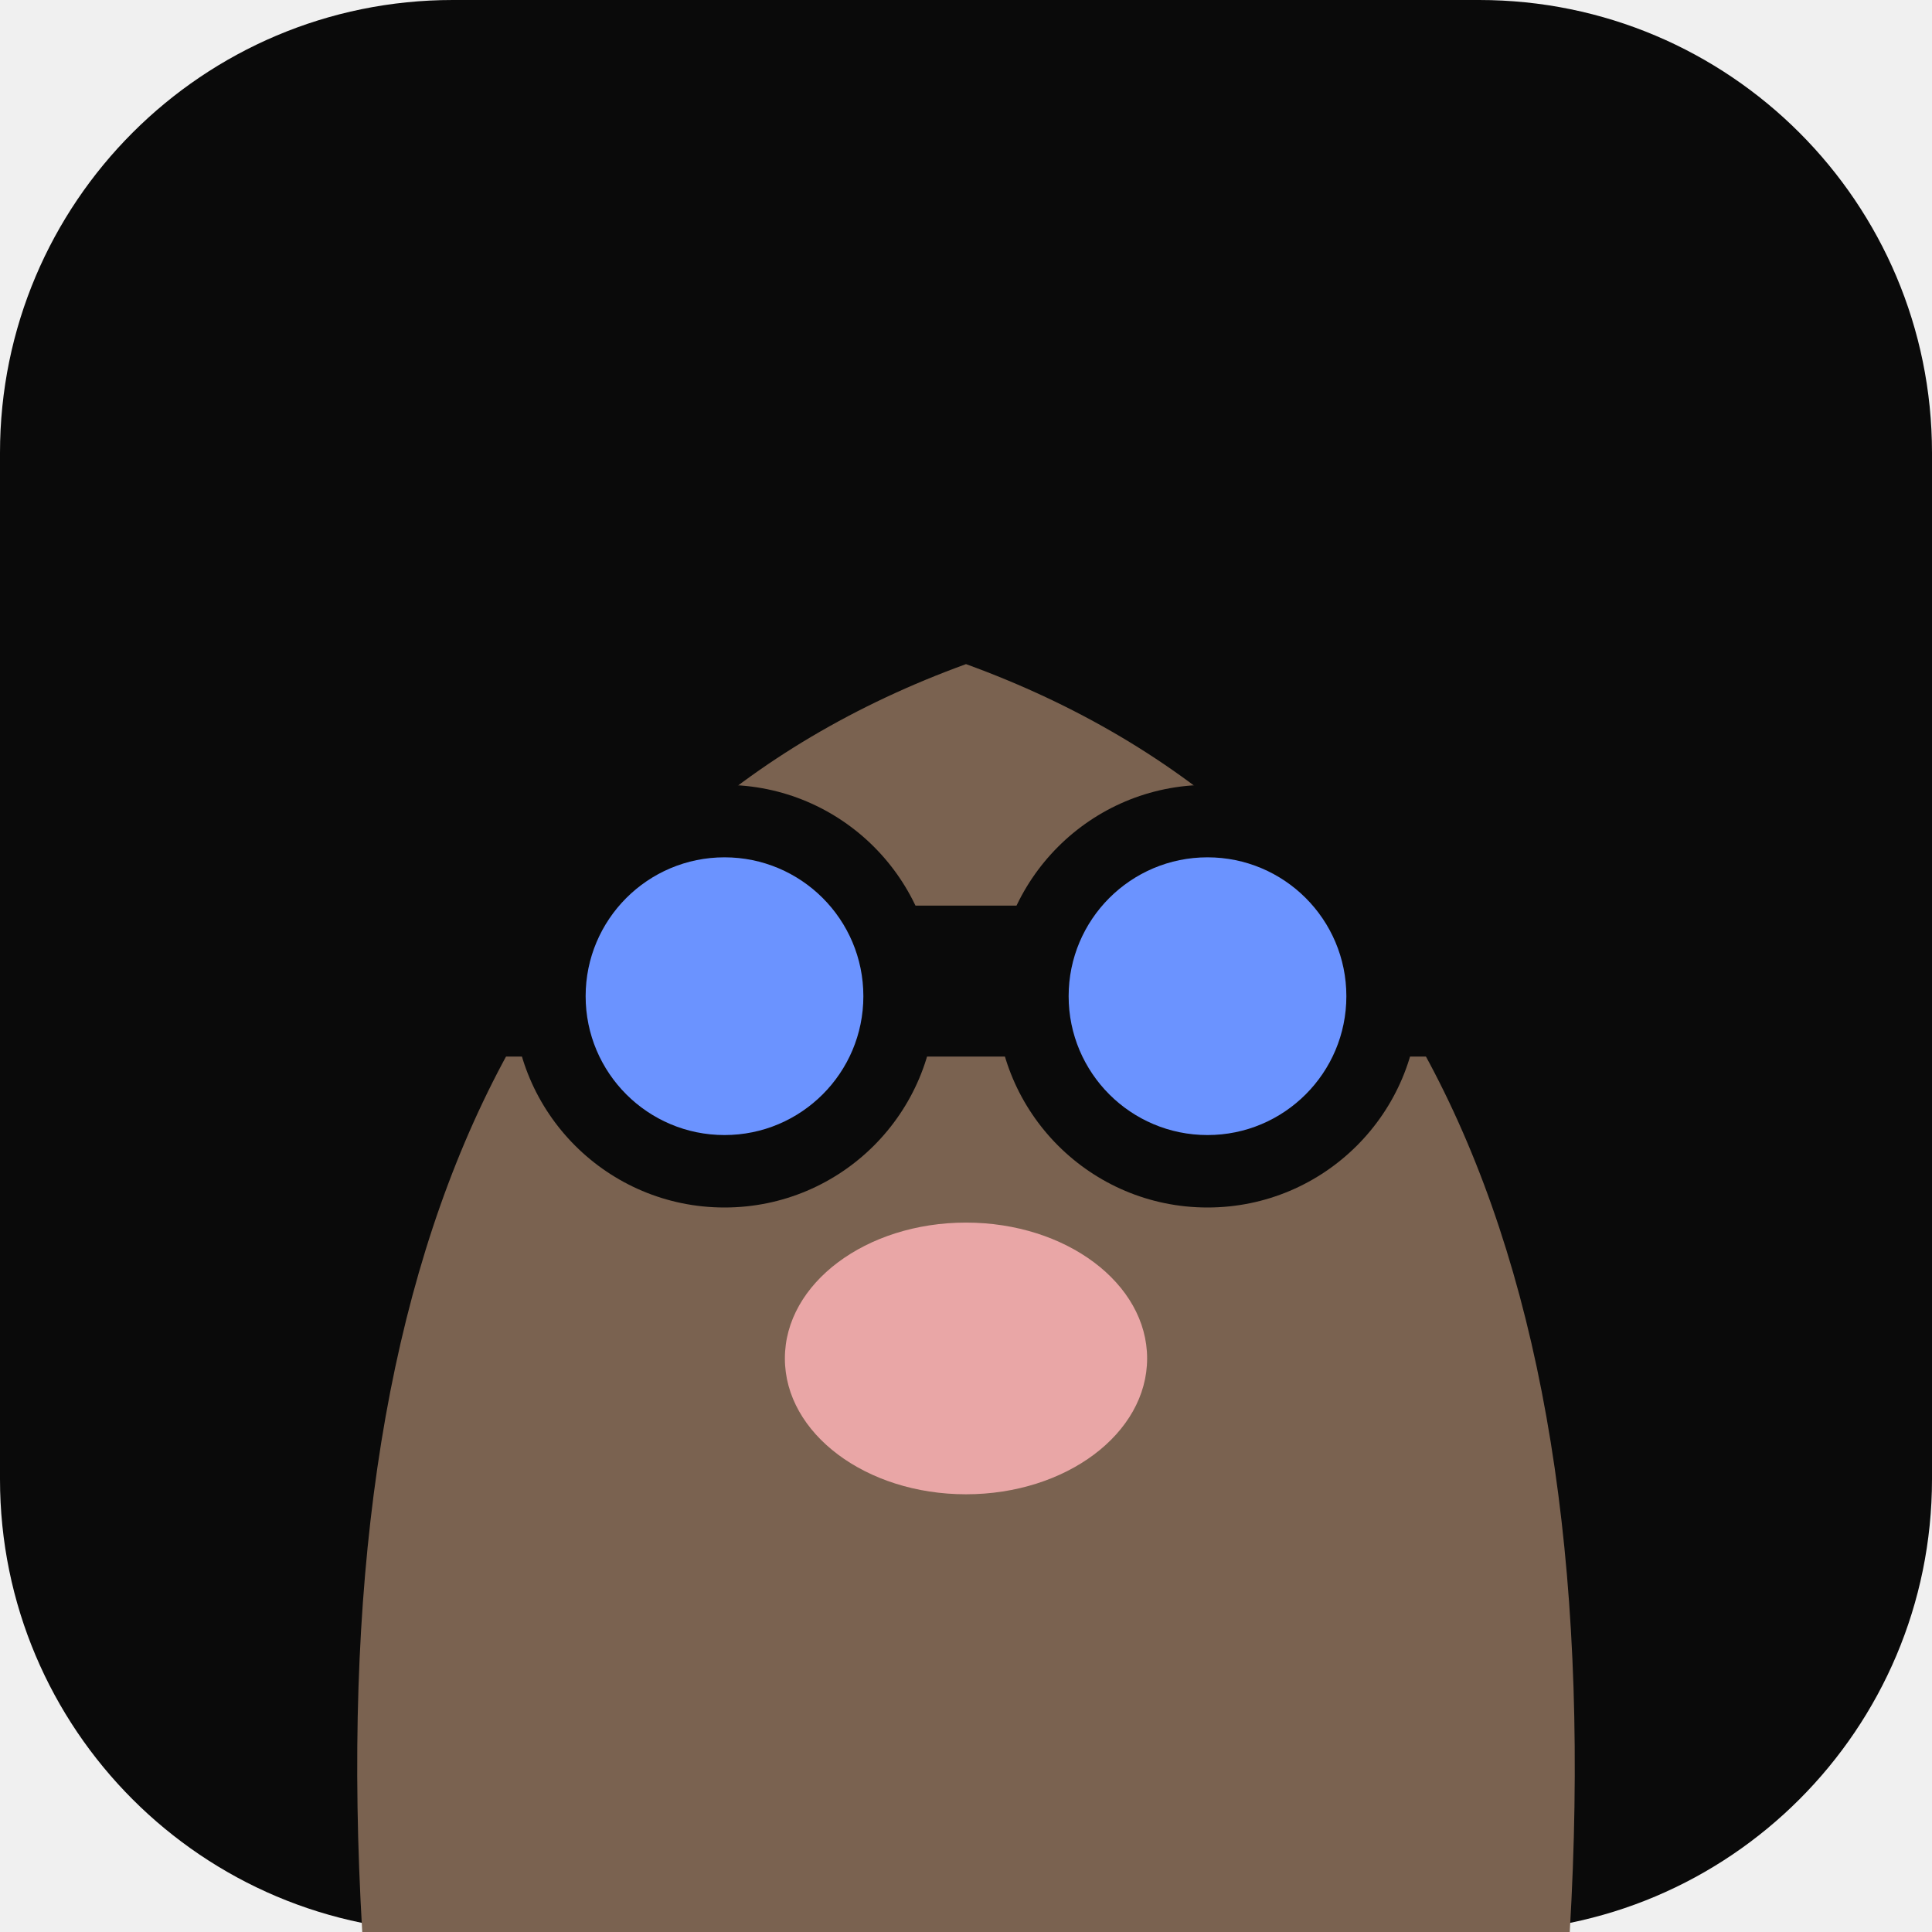
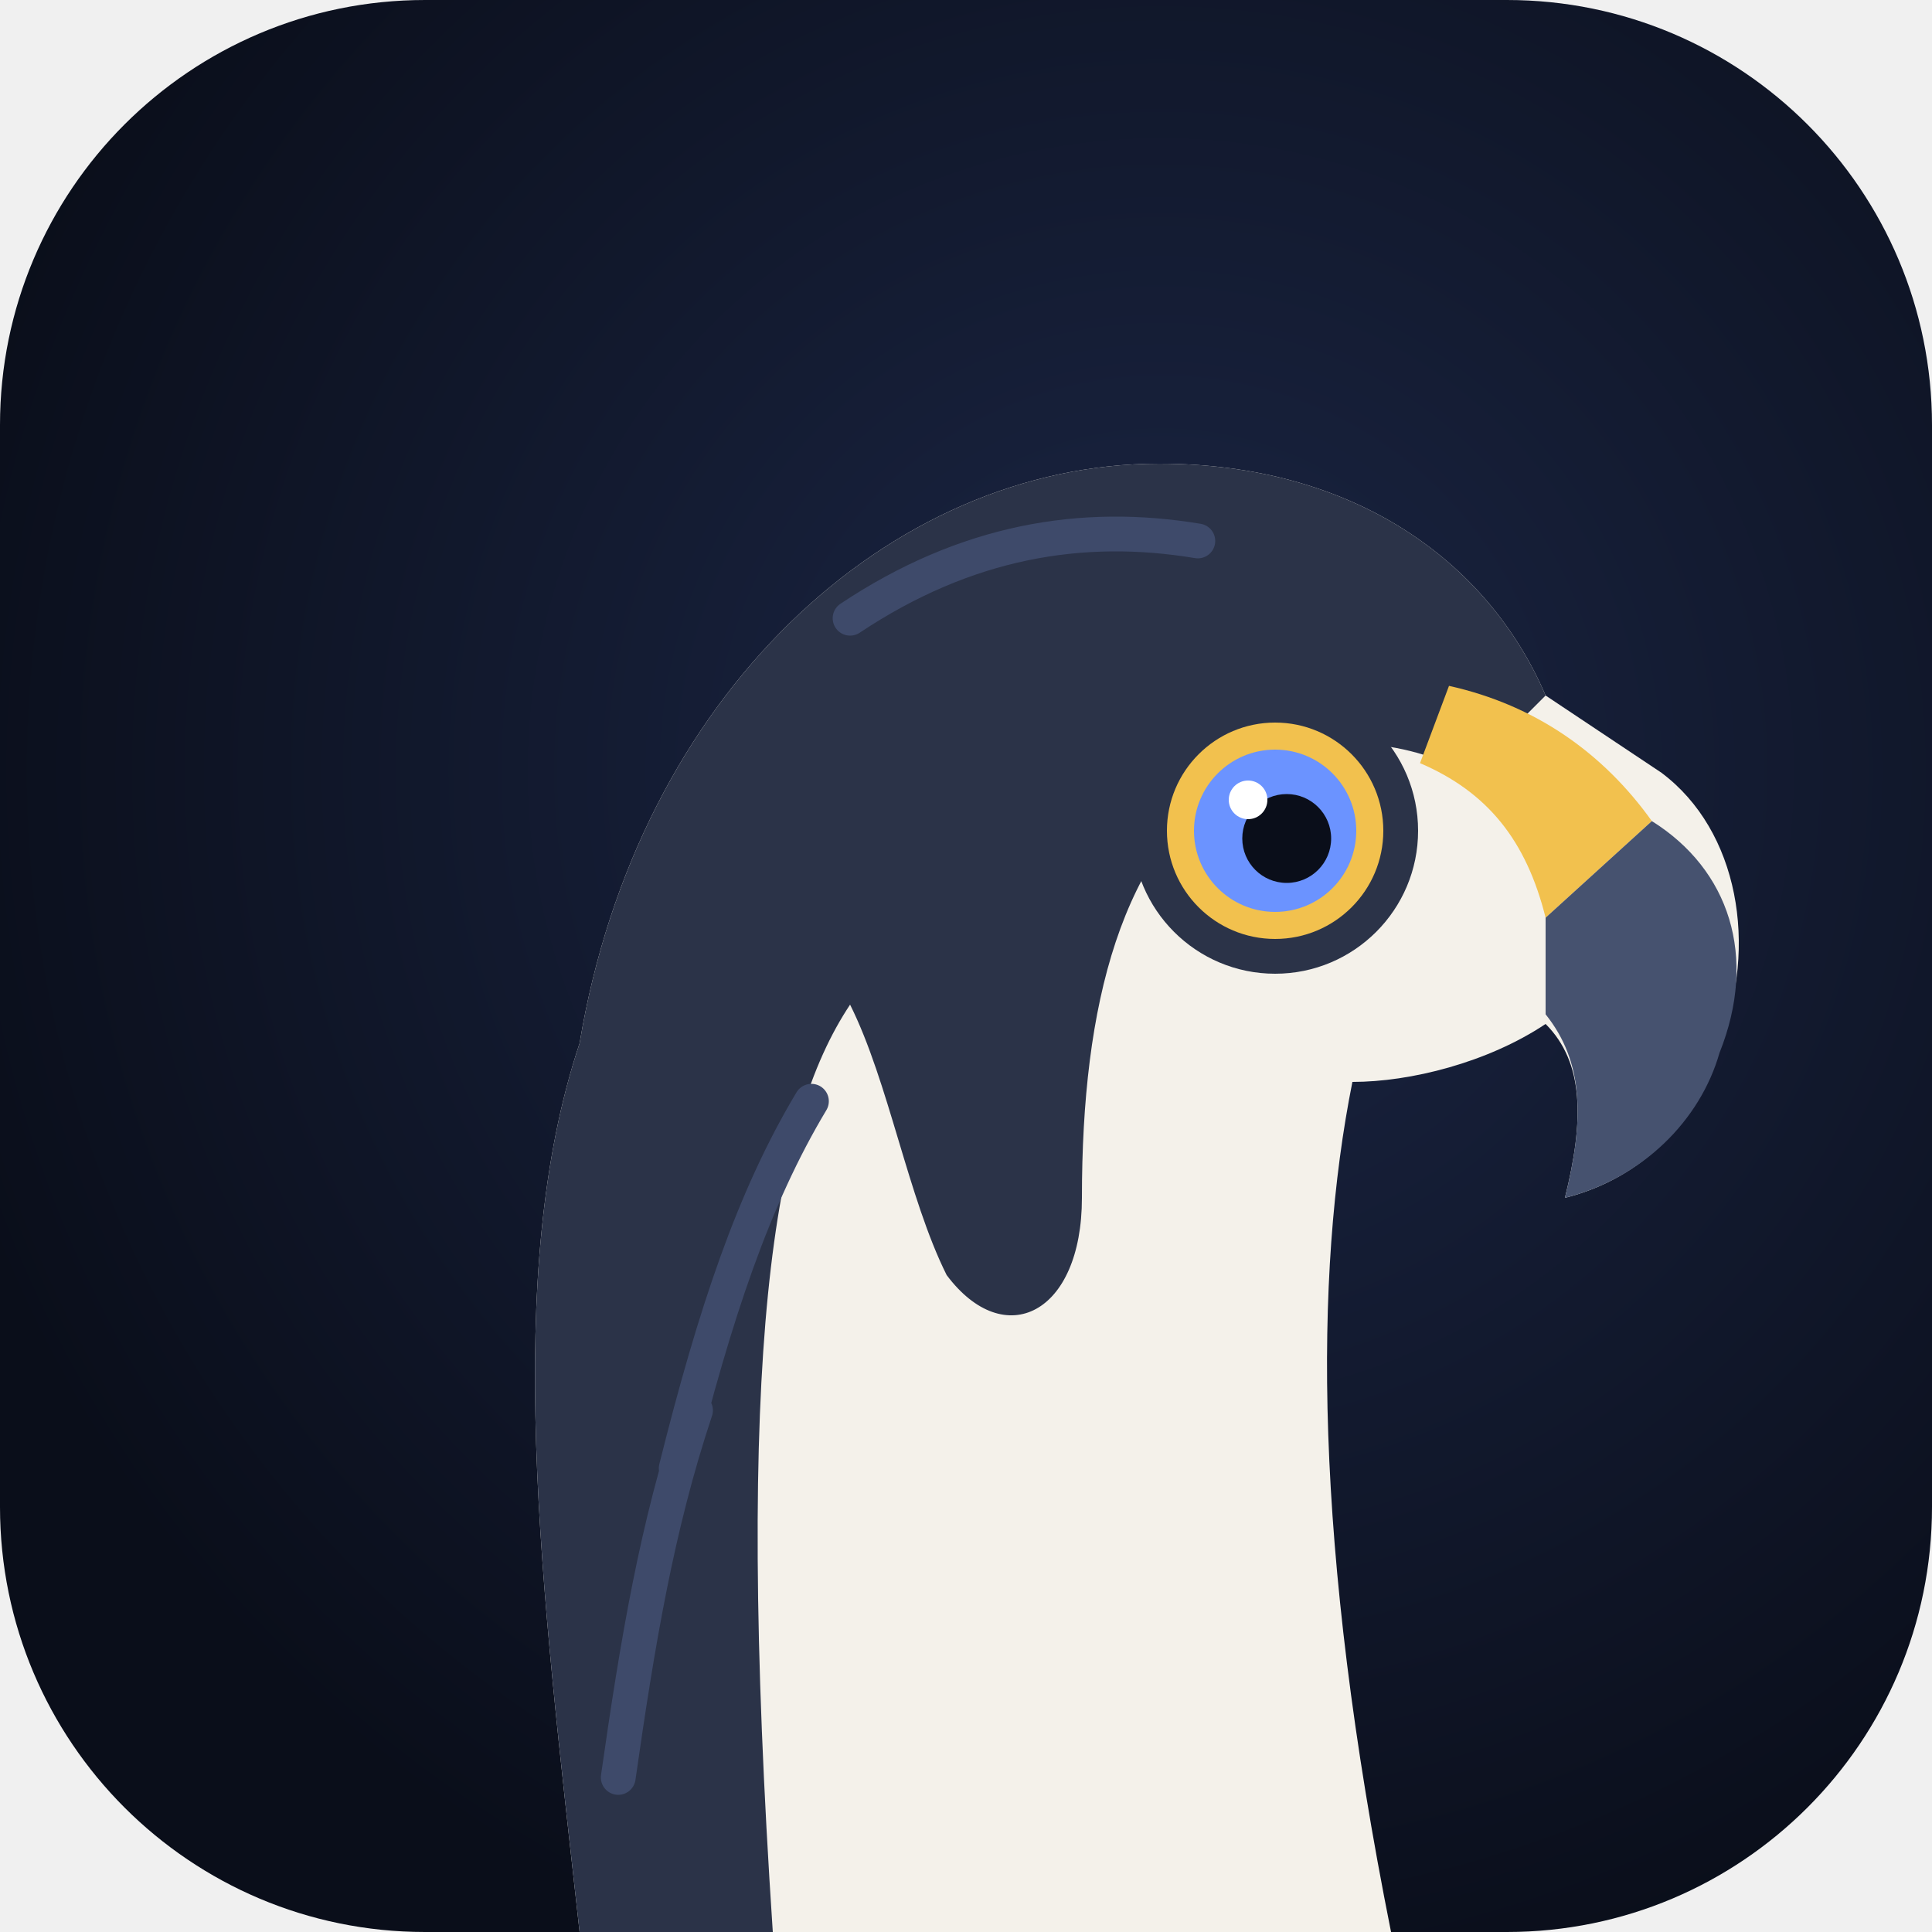
- <svg xmlns="http://www.w3.org/2000/svg" viewBox="0 0 64 64">
-   <rect width="64" height="64" rx="15" fill="#0a0a0a" />
-   <path d="M12 64 Q10 30 32 22 Q54 30 52 64z" fill="#7a6250" />
-   <rect x="14" y="30" width="36" height="5" rx="2.5" fill="#0a0a0a" />
-   <circle cx="24" cy="33" r="7" fill="#0a0a0a" />
-   <circle cx="40" cy="33" r="7" fill="#0a0a0a" />
-   <circle cx="24" cy="33" r="4.6" fill="#6b93ff" />
-   <circle cx="40" cy="33" r="4.6" fill="#6b93ff" />
-   <ellipse cx="32" cy="45" rx="6" ry="4.5" fill="#e9a6a6" />
+ <svg xmlns="http://www.w3.org/2000/svg" viewBox="0 0 100 100">
+   <defs>
+     <radialGradient id="g" cx="0.6" cy="0.4" r="0.65">
+       <stop offset="0" stop-color="#1b2645" />
+       <stop offset="1" stop-color="#0a0e1a" />
+     </radialGradient>
+     <clipPath id="c">
+       <rect width="100" height="100" rx="22" />
+     </clipPath>
+   </defs>
+   <g clip-path="url(#c)">
+     <rect width="100" height="100" fill="url(#g)" />
+     <path d="M30 100 C28 82 26 66 30 54 C33 36 46 24 60 24 C70 24 77 29 80 36 L86 40 C90 43 91 49 89 54 C88 58 85 61 81 62 C82 58 82 55 80 53 C77 55 73 56 70 56 C68 66 68 80 72 100 Z" fill="#f4f1ea" />
+     <path d="M30 100 C28 82 26 66 30 54 C33 36 46 24 60 24 C70 24 77 29 80 36 L76 40 C72 38 68 38 64 40 C58 44 56 52 56 62 C56 68 52 70 49 66 C47 62 46 56 44 52 C40 58 38 70 40 100 Z" fill="#2b3348" />
+     <path d="M35 76 C37 68 39 62 42 57 M32 92 C33 85 34 79 36 73 M44 32 C50 28 56 27 62 28" fill="none" stroke="#3e4a6a" stroke-width="1.8" stroke-linecap="round" />
+     <circle cx="66" cy="43" r="7.4" fill="#2b3348" />
+     <path d="M75 35.5 C79.5 36.5 83 39 85.5 42.5 L80 47.5 C79 43.5 77 41 73.5 39.5 Z" fill="#f2c14e" />
+     <path d="M85.5 42.5 C89.5 45 91 49.5 89 54.5 C88 58 85 61 81 62 C82 58 82 55 80 52.5 L80 47.5 Z" fill="#46526f" />
+     <circle cx="66" cy="43" r="5.6" fill="#f2c14e" />
+     <circle cx="66" cy="43" r="4.2" fill="#6b93ff" />
+     <circle cx="66.6" cy="43.4" r="2.3" fill="#0a0e1a" />
+     <circle cx="64.6" cy="41.4" r="1" fill="#ffffff" />
+   </g>
</svg>
